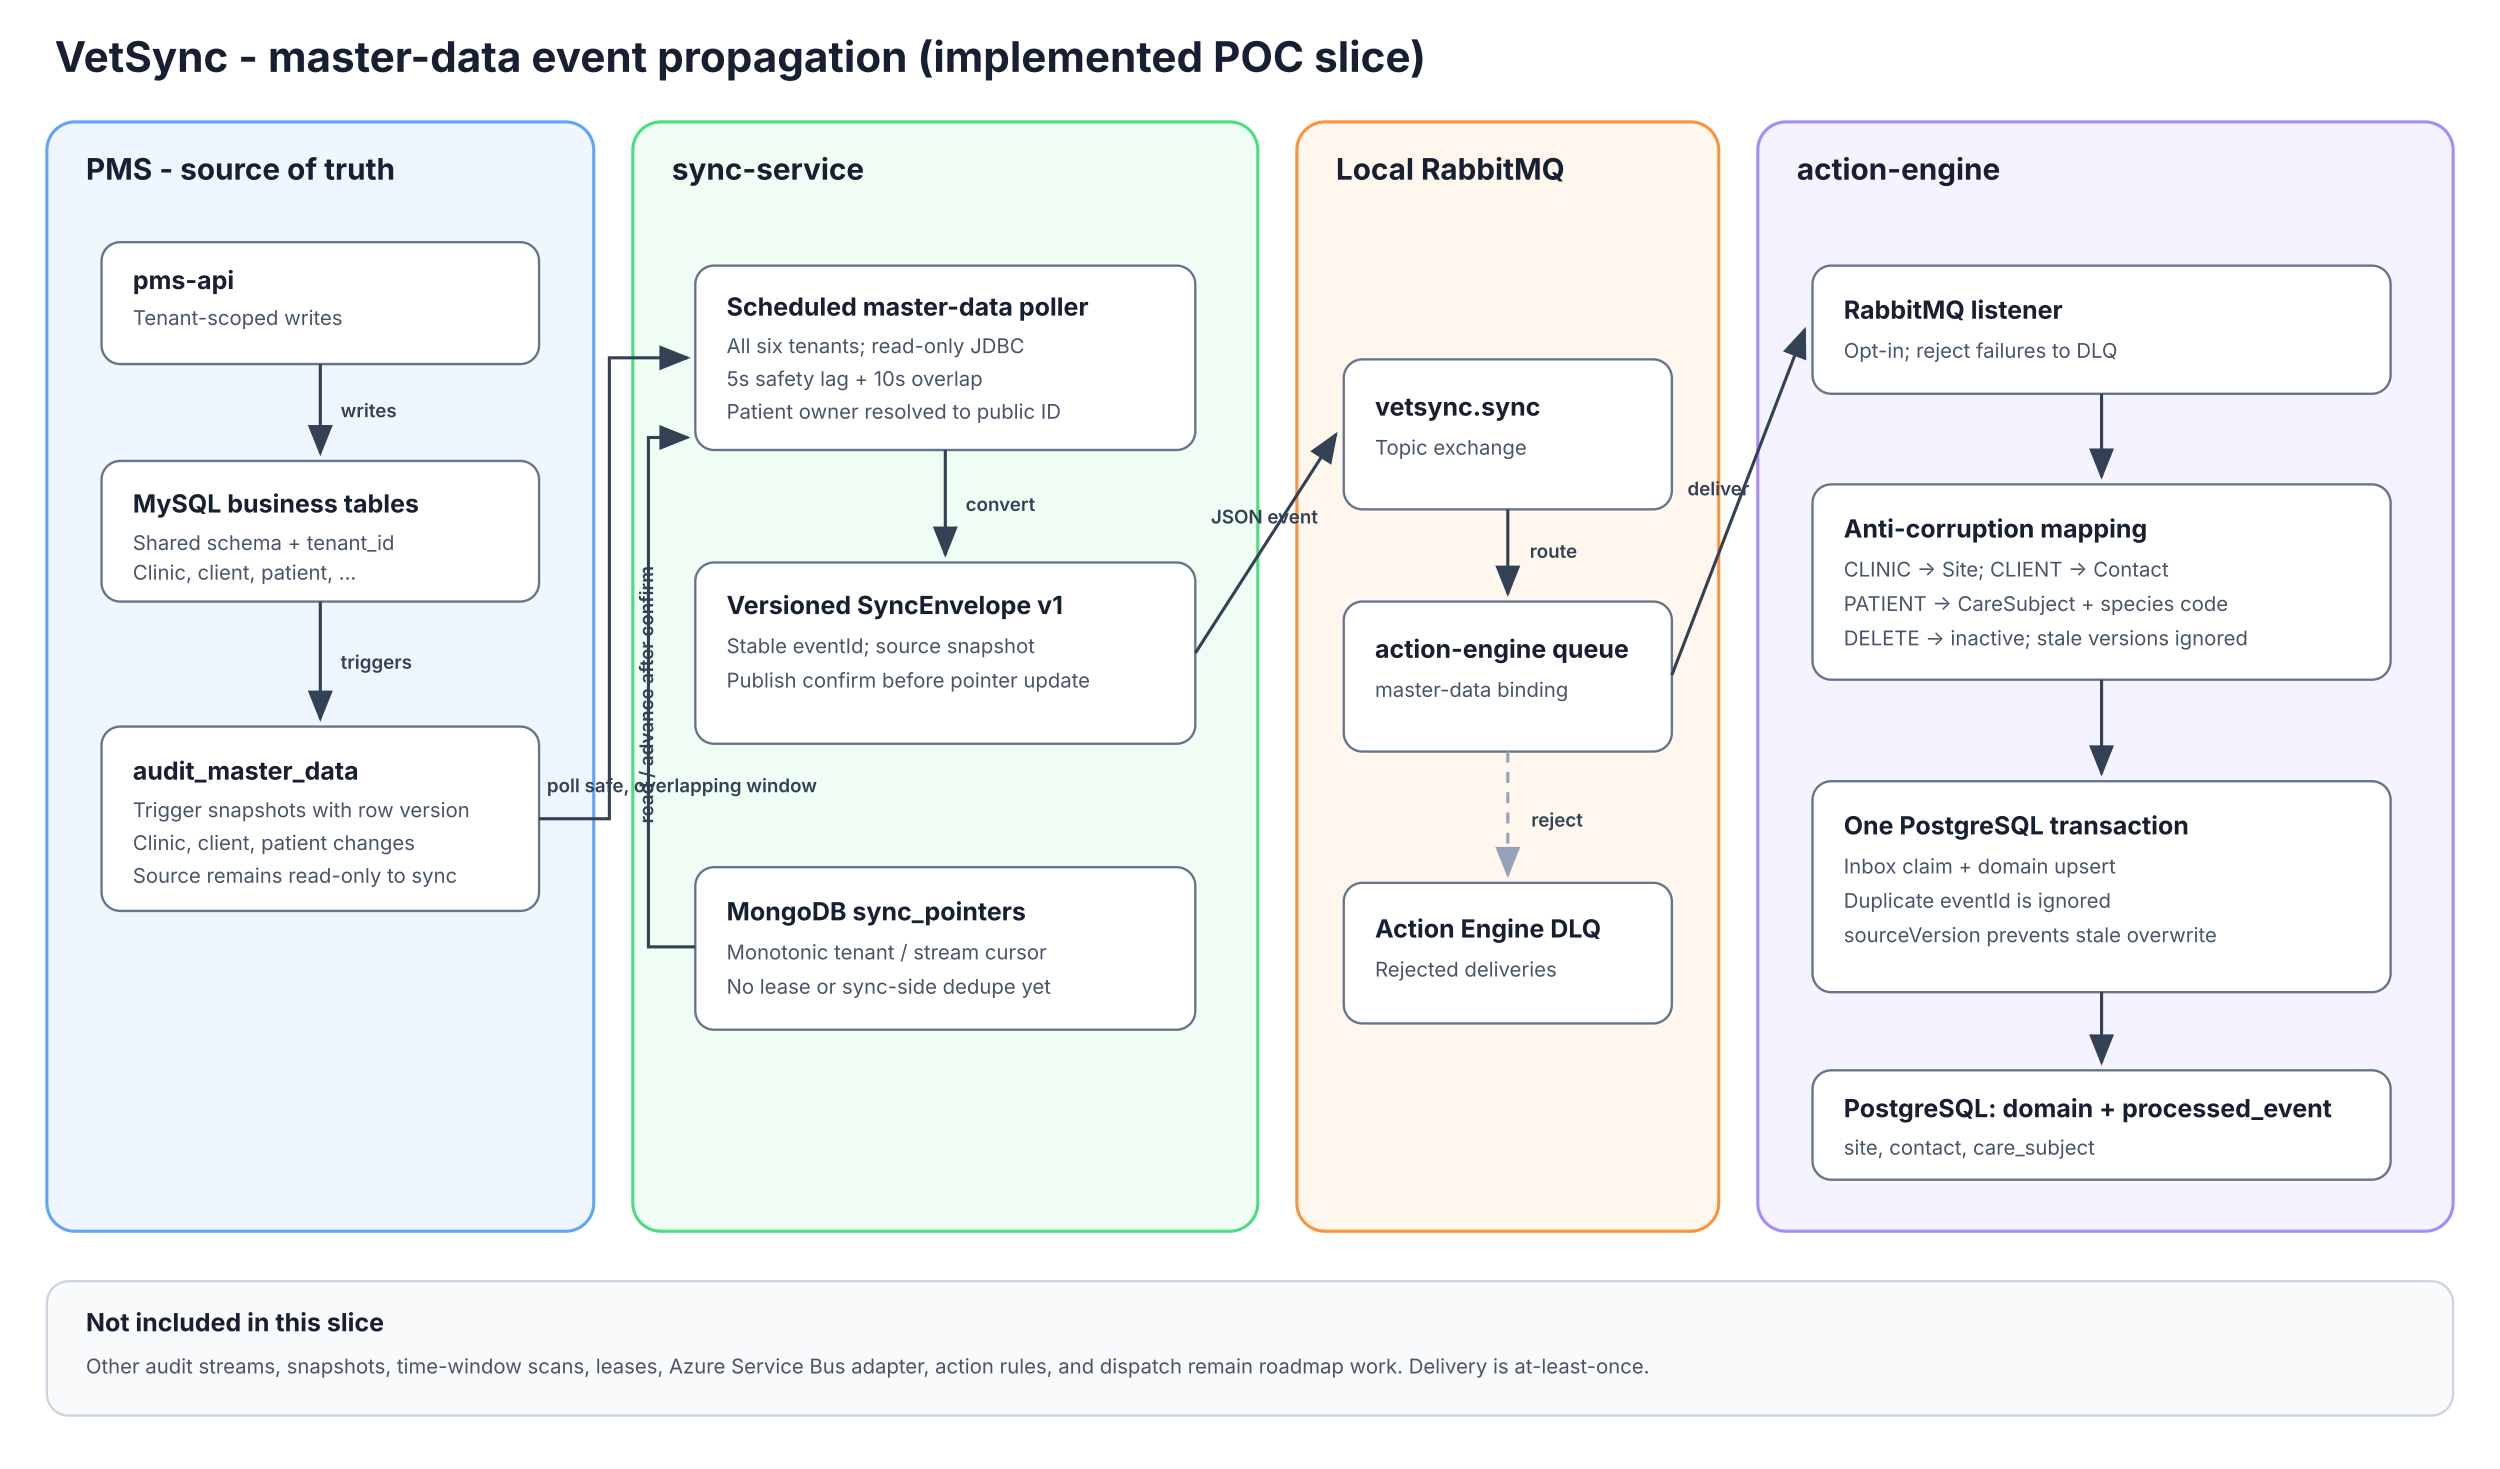
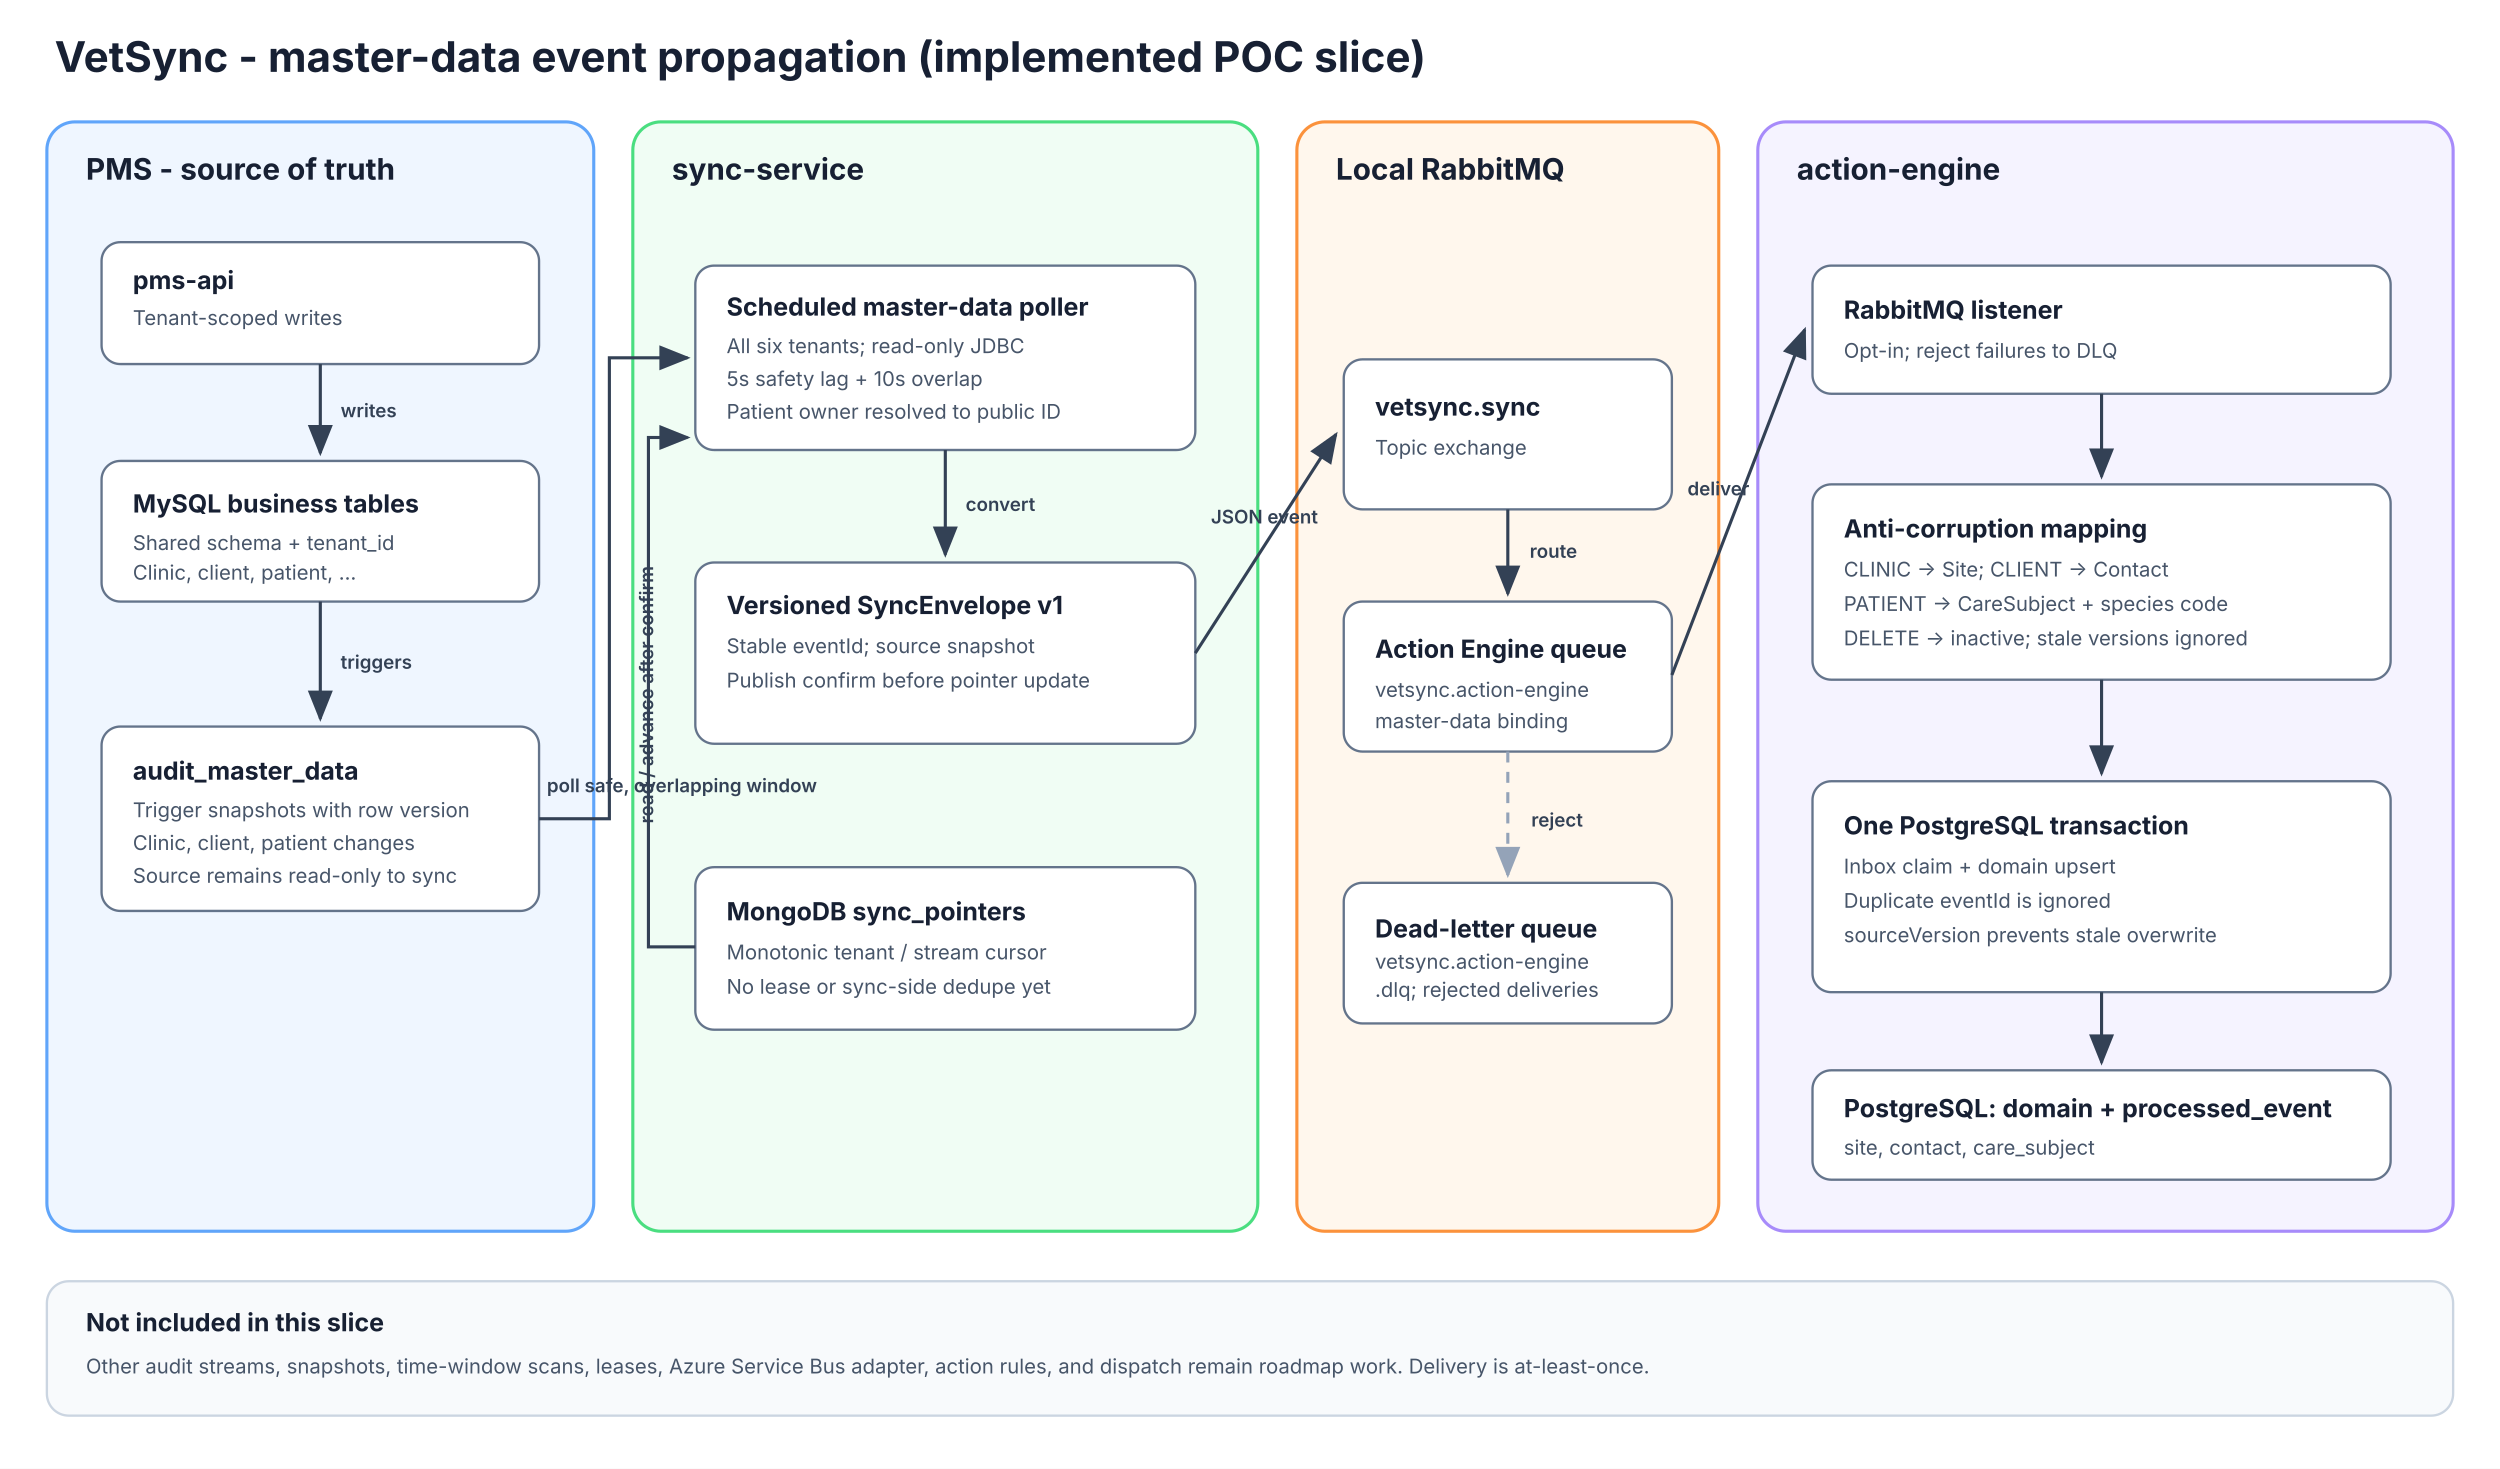
<svg xmlns="http://www.w3.org/2000/svg" width="1600" height="940" viewBox="0 0 1600 940" role="img" aria-labelledby="title description">
  <defs>
    <marker id="arrow" markerWidth="10" markerHeight="8" refX="9" refY="4" orient="auto">
      <path d="M0,0 L10,4 L0,8 Z" fill="#334155" />
    </marker>
    <marker id="planned-arrow" markerWidth="10" markerHeight="8" refX="9" refY="4" orient="auto">
      <path d="M0,0 L10,4 L0,8 Z" fill="#94a3b8" />
    </marker>
    <style>
      text { font-family: Inter, Arial, sans-serif; fill: #172033; }
      .title { font-size: 27px; font-weight: 700; }
      .panel-title { font-size: 19px; font-weight: 700; }
      .node-title { font-size: 16px; font-weight: 700; }
      .body { font-size: 13px; fill: #475569; }
      .label { font-size: 12px; font-weight: 600; fill: #334155; }
      .node { fill: #ffffff; stroke: #64748b; stroke-width: 1.5; rx: 12; }
      .edge { fill: none; stroke: #334155; stroke-width: 2; marker-end: url(#arrow); }
      .planned { fill: none; stroke: #94a3b8; stroke-width: 2; stroke-dasharray: 7 6; marker-end: url(#planned-arrow); }
    </style>
  </defs>
  <rect width="1600" height="940" fill="#ffffff" />
  <text class="title" x="35" y="46">VetSync - master-data event propagation (implemented POC slice)</text>
  <rect x="30" y="78" width="350" height="710" rx="18" fill="#eff6ff" stroke="#60a5fa" stroke-width="2" />
  <text class="panel-title" x="55" y="115">PMS - source of truth</text>
  <rect class="node" x="65" y="155" width="280" height="78" />
  <text class="node-title" x="85" y="185">pms-api</text>
  <text class="body" x="85" y="208">Tenant-scoped writes</text>
  <rect class="node" x="65" y="295" width="280" height="90" />
  <text class="node-title" x="85" y="328">MySQL business tables</text>
  <text class="body" x="85" y="352">Shared schema + tenant_id</text>
  <text class="body" x="85" y="371">Clinic, client, patient, ...</text>
  <rect class="node" x="65" y="465" width="280" height="118" />
  <text class="node-title" x="85" y="499">audit_master_data</text>
  <text class="body" x="85" y="523">Trigger snapshots with row version</text>
  <text class="body" x="85" y="544">Clinic, client, patient changes</text>
  <text class="body" x="85" y="565">Source remains read-only to sync</text>
  <path class="edge" d="M205 233 L205 290" />
  <text class="label" x="218" y="267">writes</text>
  <path class="edge" d="M205 385 L205 460" />
  <text class="label" x="218" y="428">triggers</text>
  <rect x="405" y="78" width="400" height="710" rx="18" fill="#f0fdf4" stroke="#4ade80" stroke-width="2" />
  <text class="panel-title" x="430" y="115">sync-service</text>
  <rect class="node" x="445" y="170" width="320" height="118" />
  <text class="node-title" x="465" y="202">Scheduled master-data poller</text>
  <text class="body" x="465" y="226">All six tenants; read-only JDBC</text>
  <text class="body" x="465" y="247">5s safety lag + 10s overlap</text>
  <text class="body" x="465" y="268">Patient owner resolved to public ID</text>
  <rect class="node" x="445" y="360" width="320" height="116" />
  <text class="node-title" x="465" y="393">Versioned SyncEnvelope v1</text>
  <text class="body" x="465" y="418">Stable eventId; source snapshot</text>
  <text class="body" x="465" y="440">Publish confirm before pointer update</text>
  <rect class="node" x="445" y="555" width="320" height="104" />
  <text class="node-title" x="465" y="589">MongoDB sync_pointers</text>
  <text class="body" x="465" y="614">Monotonic tenant / stream cursor</text>
  <text class="body" x="465" y="636">No lease or sync-side dedupe yet</text>
  <path class="edge" d="M345 524 L390 524 L390 229 L440 229" />
  <text class="label" x="350" y="507">poll safe, overlapping window</text>
  <path class="edge" d="M605 288 L605 355" />
  <text class="label" x="618" y="327">convert</text>
  <path class="edge" d="M445 606 L415 606 L415 280 L440 280" />
  <text class="label" x="418" y="527" transform="rotate(-90 418 527)">read / advance after confirm</text>
  <rect x="830" y="78" width="270" height="710" rx="18" fill="#fff7ed" stroke="#fb923c" stroke-width="2" />
  <text class="panel-title" x="855" y="115">Local RabbitMQ</text>
  <rect class="node" x="860" y="230" width="210" height="96" />
  <text class="node-title" x="880" y="266">vetsync.sync</text>
  <text class="body" x="880" y="291">Topic exchange</text>
  <rect class="node" x="860" y="385" width="210" height="96" />
-   <text class="node-title" x="880" y="421">action-engine queue</text>
-   <text class="body" x="880" y="446">master-data binding</text>
+   <text class="node-title" x="880" y="421">Action Engine queue</text>
+   <text class="body" x="880" y="446">vetsync.action-engine</text>
+   <text class="body" x="880" y="466">master-data binding</text>
  <rect class="node" x="860" y="565" width="210" height="90" />
-   <text class="node-title" x="880" y="600">Action Engine DLQ</text>
-   <text class="body" x="880" y="625">Rejected deliveries</text>
+   <text class="node-title" x="880" y="600">Dead-letter queue</text>
+   <text class="body" x="880" y="620">vetsync.action-engine</text>
+   <text class="body" x="880" y="638">.dlq; rejected deliveries</text>
  <path class="edge" d="M765 418 L855 278" />
  <text class="label" x="775" y="335">JSON event</text>
  <path class="edge" d="M965 326 L965 380" />
  <text class="label" x="979" y="357">route</text>
  <path class="planned" d="M965 481 L965 560" />
  <text class="label" x="980" y="529">reject</text>
  <rect x="1125" y="78" width="445" height="710" rx="18" fill="#f5f3ff" stroke="#a78bfa" stroke-width="2" />
  <text class="panel-title" x="1150" y="115">action-engine</text>
  <rect class="node" x="1160" y="170" width="370" height="82" />
  <text class="node-title" x="1180" y="204">RabbitMQ listener</text>
  <text class="body" x="1180" y="229">Opt-in; reject failures to DLQ</text>
  <rect class="node" x="1160" y="310" width="370" height="125" />
  <text class="node-title" x="1180" y="344">Anti-corruption mapping</text>
  <text class="body" x="1180" y="369">CLINIC → Site; CLIENT → Contact</text>
  <text class="body" x="1180" y="391">PATIENT → CareSubject + species code</text>
  <text class="body" x="1180" y="413">DELETE → inactive; stale versions ignored</text>
  <rect class="node" x="1160" y="500" width="370" height="135" />
  <text class="node-title" x="1180" y="534">One PostgreSQL transaction</text>
  <text class="body" x="1180" y="559">Inbox claim + domain upsert</text>
  <text class="body" x="1180" y="581">Duplicate eventId is ignored</text>
  <text class="body" x="1180" y="603">sourceVersion prevents stale overwrite</text>
  <rect class="node" x="1160" y="685" width="370" height="70" />
  <text class="node-title" x="1180" y="715">PostgreSQL: domain + processed_event</text>
  <text class="body" x="1180" y="739">site, contact, care_subject</text>
  <path class="edge" d="M1070 432 L1155 211" />
  <text class="label" x="1080" y="317">deliver</text>
  <path class="edge" d="M1345 252 L1345 305" />
  <path class="edge" d="M1345 435 L1345 495" />
  <path class="edge" d="M1345 635 L1345 680" />
  <rect x="30" y="820" width="1540" height="86" rx="14" fill="#f8fafc" stroke="#cbd5e1" stroke-width="1.5" />
  <text class="node-title" x="55" y="852">Not included in this slice</text>
  <text class="body" x="55" y="879">Other audit streams, snapshots, time-window scans, leases, Azure Service Bus adapter, action rules, and dispatch remain roadmap work. Delivery is at-least-once.</text>
</svg>
